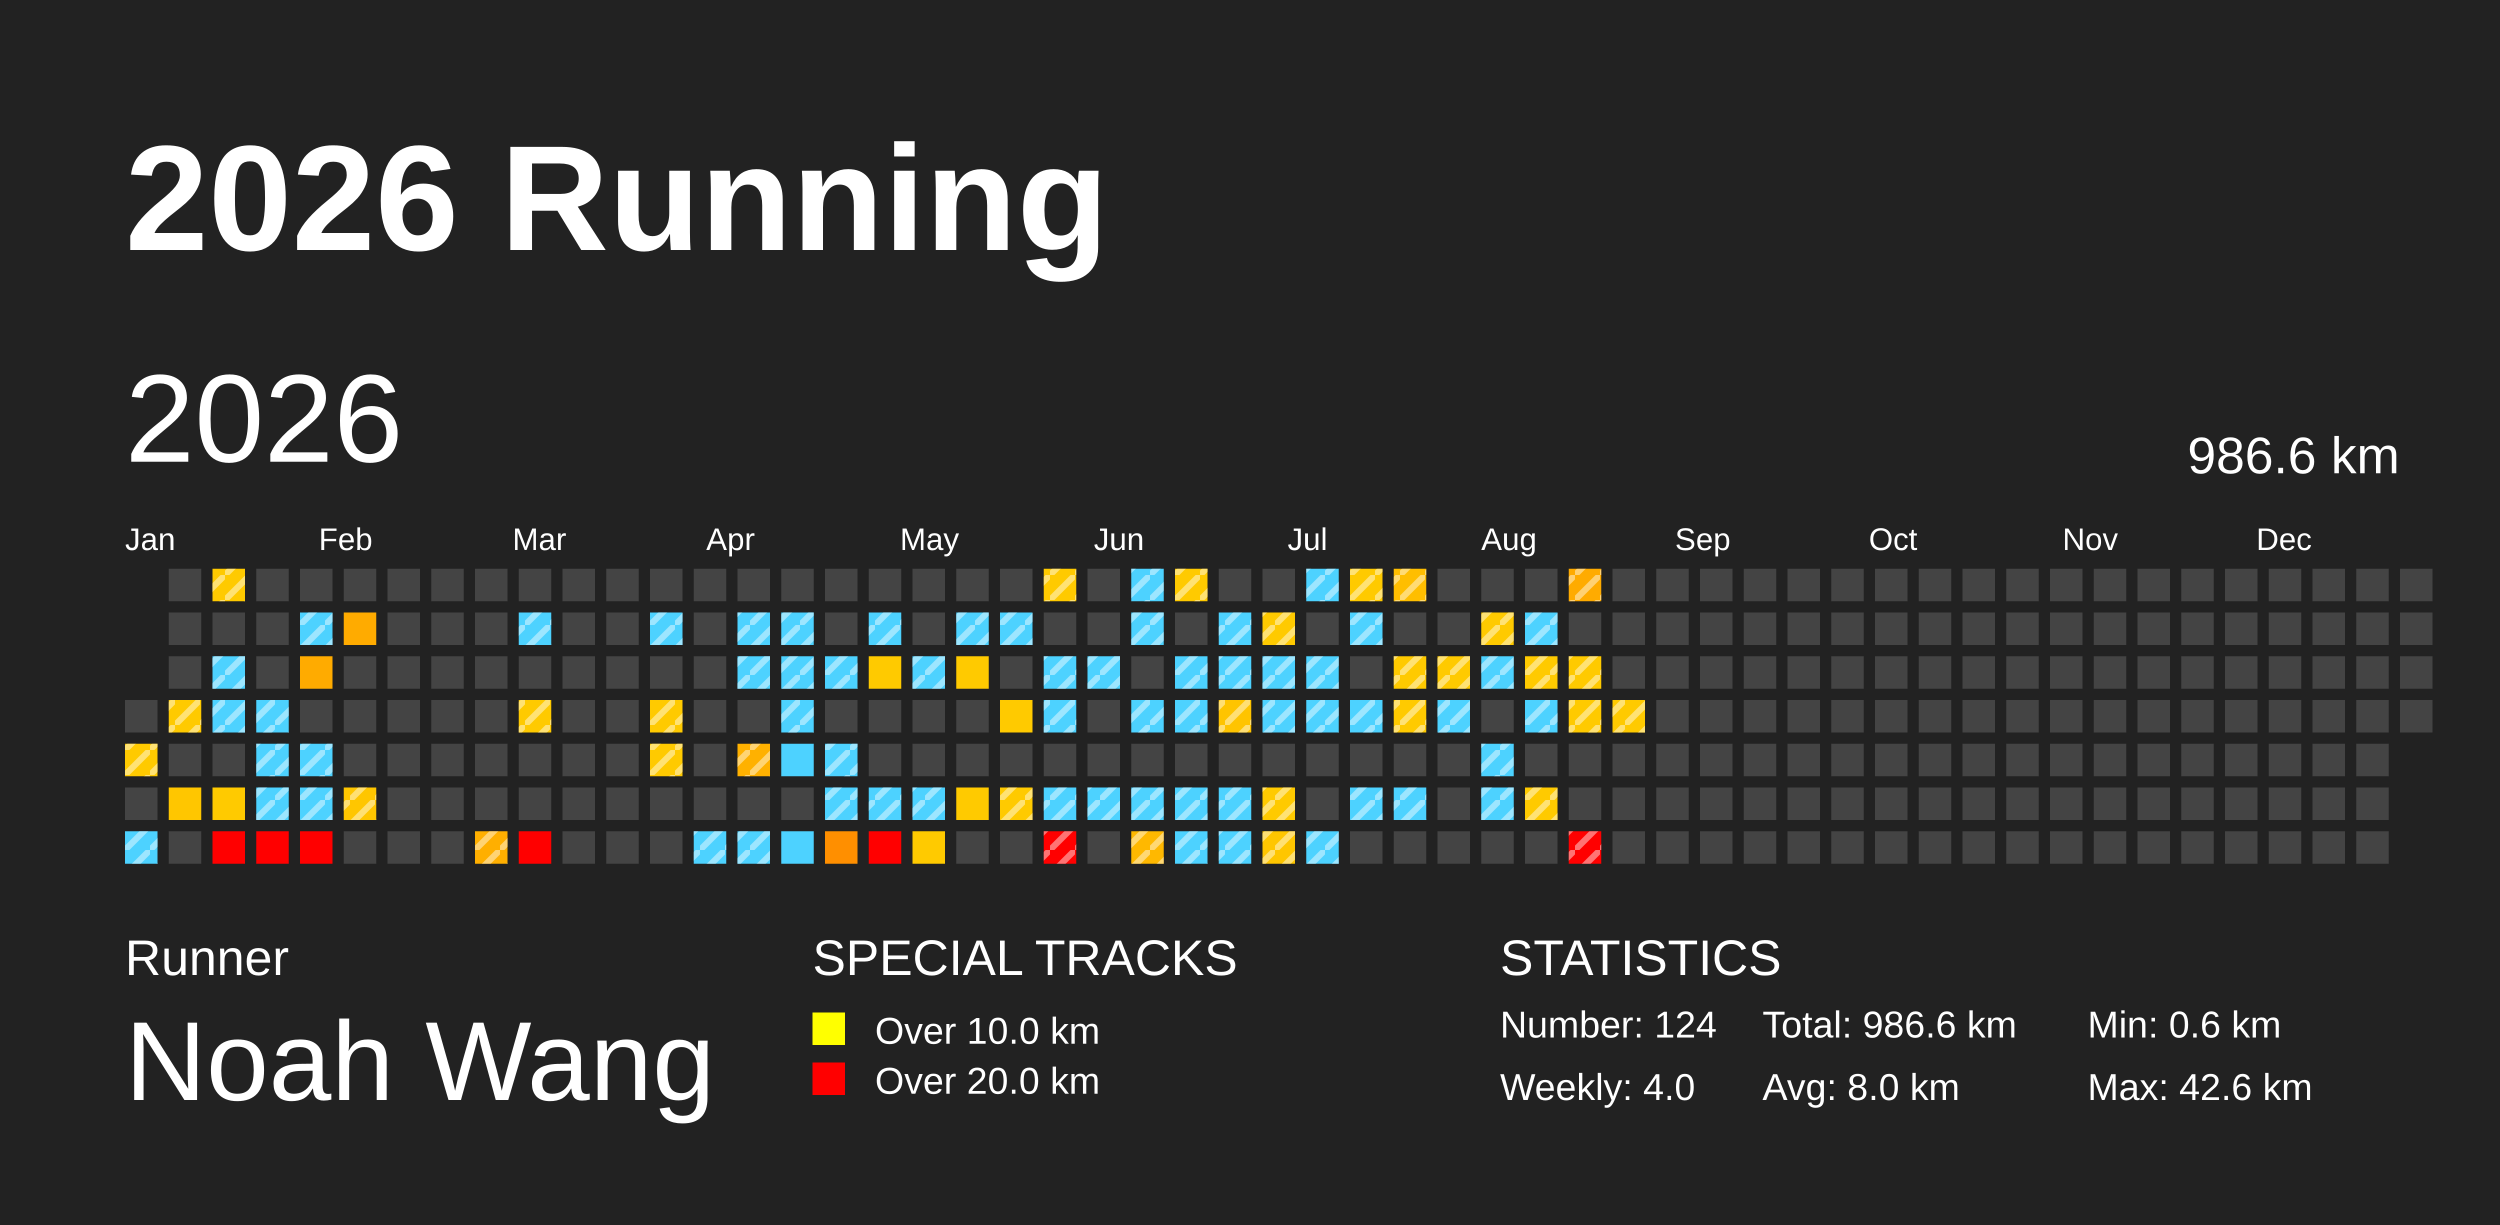
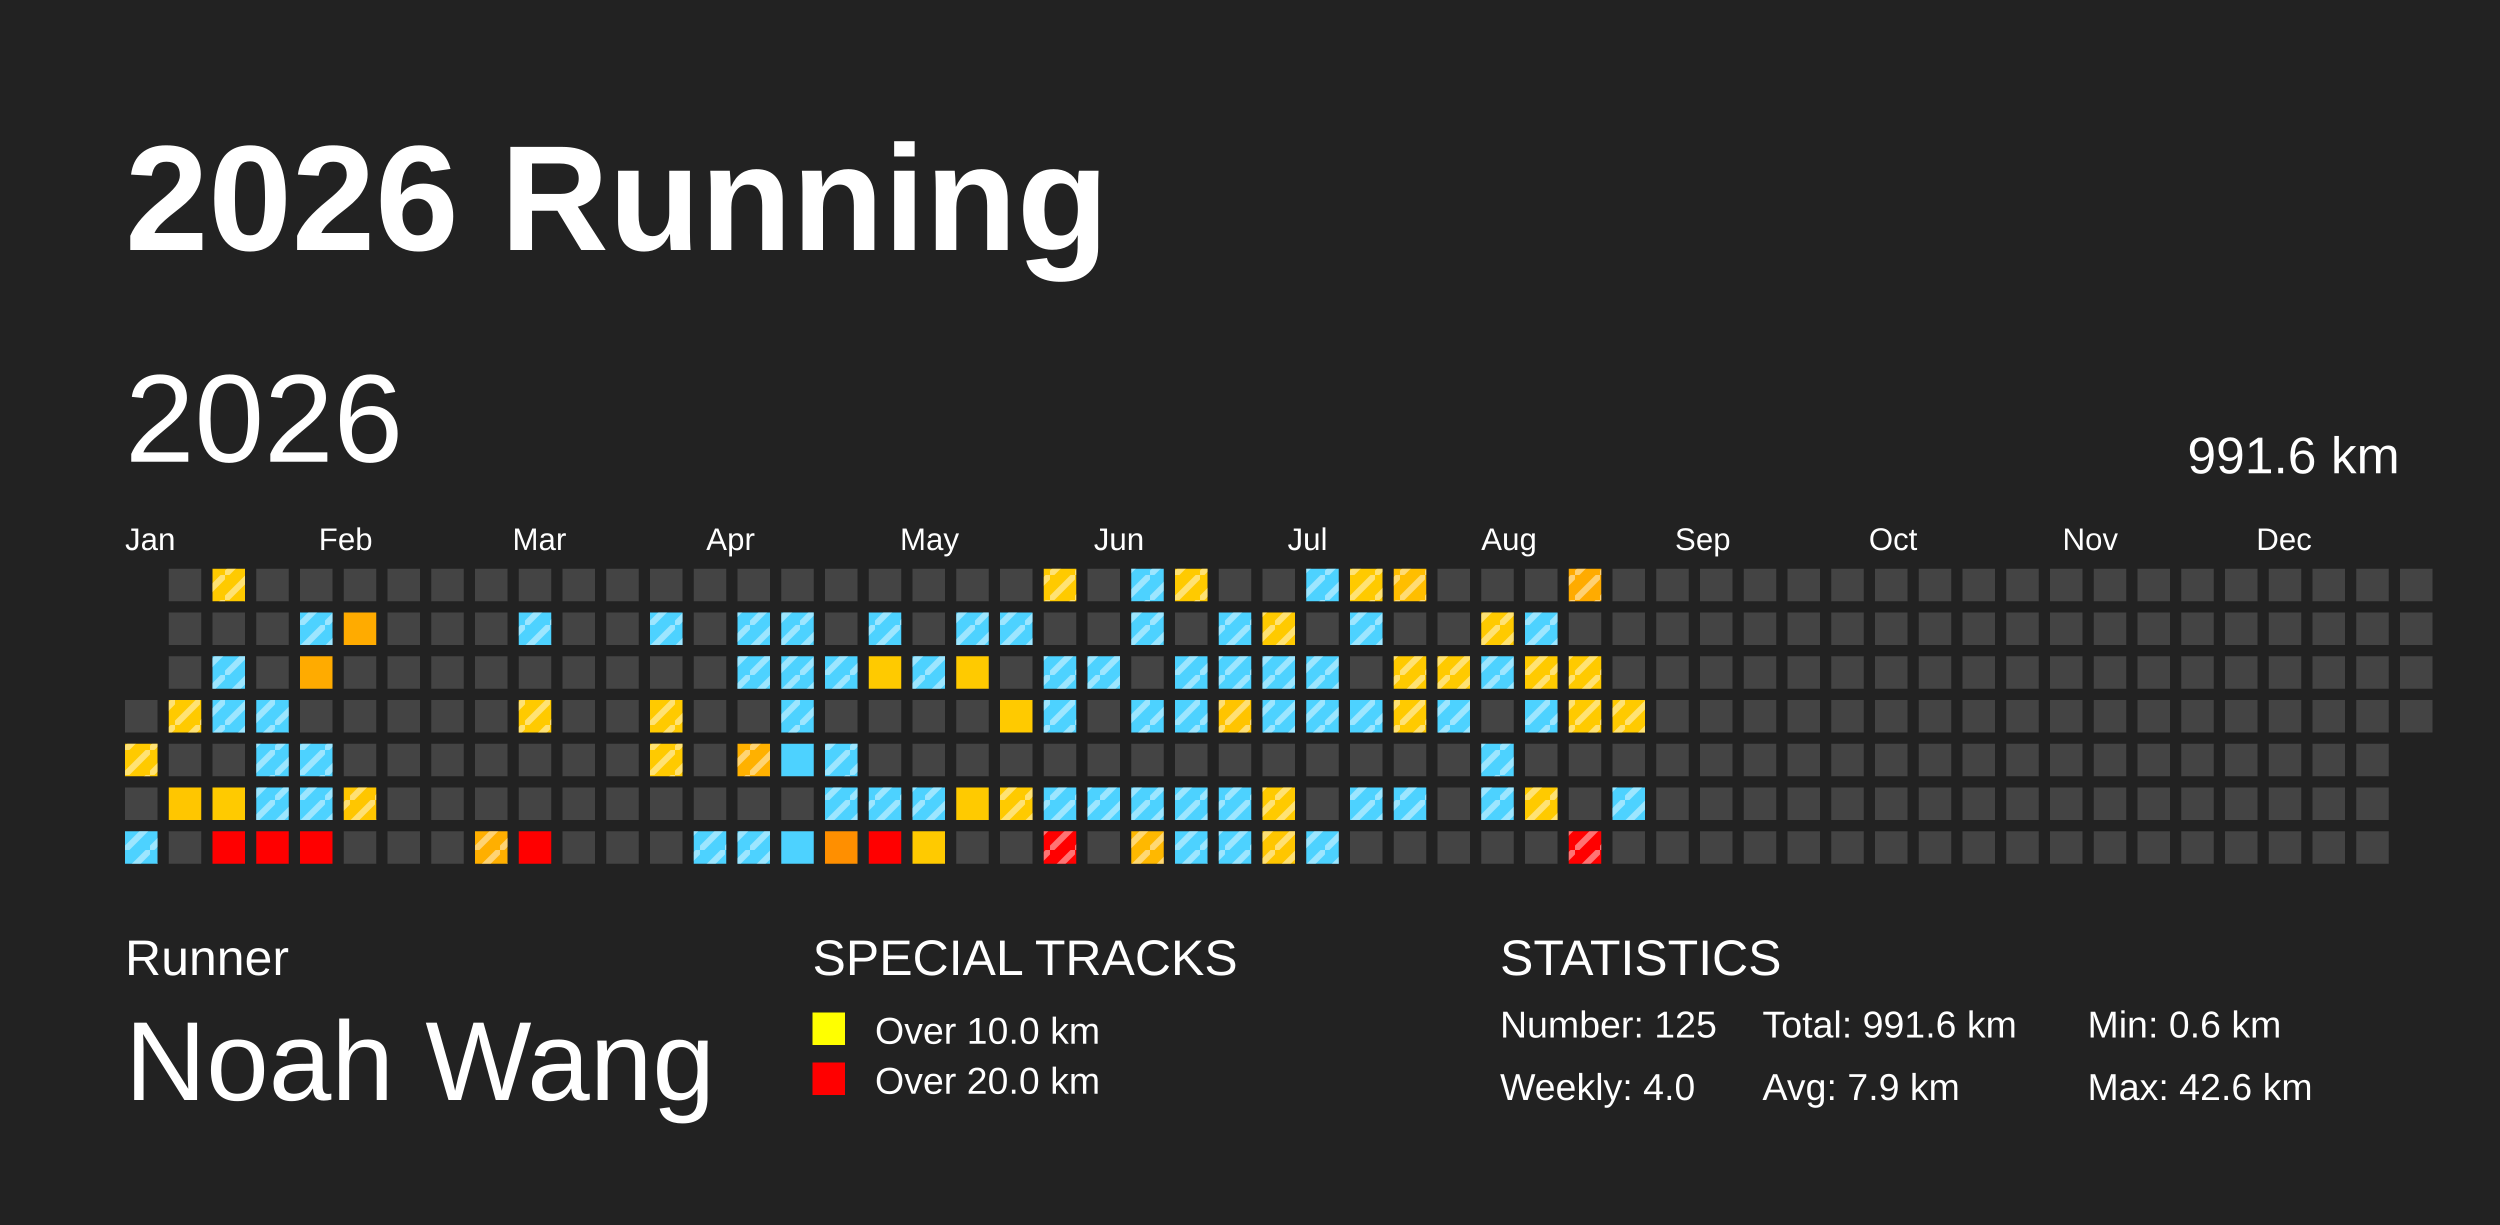
<svg xmlns="http://www.w3.org/2000/svg" baseProfile="full" height="98mm" version="1.1" viewBox="0,0,200,98" width="200mm">
  <defs>
    <pattern height="2" id="indoor-stripe" patternUnits="userSpaceOnUse" width="2">
      <line stroke="white" stroke-opacity="0.45" stroke-width="0.5" x1="0" x2="2" y1="2" y2="0" />
    </pattern>
  </defs>
  <rect fill="#222222" height="98" width="200" x="0" y="0" />
  <text fill="#FFFFFF" style="font-size:12px; font-family:Arial; font-weight:bold;" x="10" y="20">2026 Running</text>
  <text fill="#FFFFFF" style="font-size:4px; font-family:Arial" x="10" y="78">Runner</text>
  <text fill="#FFFFFF" style="font-size:9px; font-family:Arial" x="10" y="88">Noah Wang</text>
  <text fill="#FFFFFF" style="font-size:4px; font-family:Arial" x="65" y="78">SPECIAL TRACKS</text>
  <rect fill="yellow" height="2.6" width="2.6" x="65" y="81" />
  <text fill="#FFFFFF" style="font-size:3px; font-family:Arial" x="70" y="83.5">Over 10.0 km</text>
  <rect fill="red" height="2.6" width="2.6" x="65" y="85" />
  <text fill="#FFFFFF" style="font-size:3px; font-family:Arial" x="70" y="87.5">Over 20.0 km</text>
  <text fill="#FFFFFF" style="font-size:4px; font-family:Arial" x="120" y="78">STATISTICS</text>
-   <text fill="#FFFFFF" style="font-size:3px; font-family:Arial" x="120" y="83">Number: 124</text>
+   <text fill="#FFFFFF" style="font-size:3px; font-family:Arial" x="120" y="83">Number: 125</text>
  <text fill="#FFFFFF" style="font-size:3px; font-family:Arial" x="120" y="88">Weekly: 4.0</text>
-   <text fill="#FFFFFF" style="font-size:3px; font-family:Arial" x="141" y="83">Total: 986.6 km</text>
-   <text fill="#FFFFFF" style="font-size:3px; font-family:Arial" x="141" y="88">Avg: 8.0 km</text>
+   <text fill="#FFFFFF" style="font-size:3px; font-family:Arial" x="141" y="83">Total: 991.6 km</text>
+   <text fill="#FFFFFF" style="font-size:3px; font-family:Arial" x="141" y="88">Avg: 7.9 km</text>
  <text fill="#FFFFFF" style="font-size:3px; font-family:Arial" x="167" y="83">Min: 0.6 km</text>
  <text fill="#FFFFFF" style="font-size:3px; font-family:Arial" x="167" y="88">Max: 42.6 km</text>
  <text dominant-baseline="hanging" fill="#FFFFFF" style="font-size:10.0px; font-family:Arial;" x="10" y="30">2026</text>
-   <text dominant-baseline="hanging" fill="#FFFFFF" style="font-size:4.125px; font-family:Arial;" x="175" y="35">986.6 km</text>
+   <text dominant-baseline="hanging" fill="#FFFFFF" style="font-size:4.125px; font-family:Arial;" x="175" y="35">991.6 km</text>
  <text fill="#FFFFFF" style="font-size:2.5px; font-family:Arial" x="10.0" y="44">Jan</text>
  <text fill="#FFFFFF" style="font-size:2.5px; font-family:Arial" x="25.5" y="44">Feb</text>
  <text fill="#FFFFFF" style="font-size:2.5px; font-family:Arial" x="41.0" y="44">Mar</text>
  <text fill="#FFFFFF" style="font-size:2.5px; font-family:Arial" x="56.5" y="44">Apr</text>
  <text fill="#FFFFFF" style="font-size:2.5px; font-family:Arial" x="72.0" y="44">May</text>
  <text fill="#FFFFFF" style="font-size:2.5px; font-family:Arial" x="87.5" y="44">Jun</text>
  <text fill="#FFFFFF" style="font-size:2.5px; font-family:Arial" x="103.0" y="44">Jul</text>
  <text fill="#FFFFFF" style="font-size:2.5px; font-family:Arial" x="118.5" y="44">Aug</text>
  <text fill="#FFFFFF" style="font-size:2.5px; font-family:Arial" x="134.0" y="44">Sep</text>
  <text fill="#FFFFFF" style="font-size:2.5px; font-family:Arial" x="149.5" y="44">Oct</text>
  <text fill="#FFFFFF" style="font-size:2.5px; font-family:Arial" x="165.0" y="44">Nov</text>
  <text fill="#FFFFFF" style="font-size:2.5px; font-family:Arial" x="180.5" y="44">Dec</text>
  <rect fill="#444444" height="2.6" width="2.6" x="10.0" y="56.0" />
  <rect fill="#ffca00" height="2.6" width="2.6" x="10.0" y="59.5" />
  <rect fill="url(#indoor-stripe)" height="2.6" style="pointer-events: none;" width="2.6" x="10.0" y="59.5" />
  <rect fill="#444444" height="2.6" width="2.6" x="10.0" y="63.0" />
  <rect fill="#4dd2ff" height="2.6" width="2.6" x="10.0" y="66.5" />
  <rect fill="url(#indoor-stripe)" height="2.6" style="pointer-events: none;" width="2.6" x="10.0" y="66.5" />
  <rect fill="#444444" height="2.6" width="2.6" x="13.5" y="45.5" />
  <rect fill="#444444" height="2.6" width="2.6" x="13.5" y="49.0" />
  <rect fill="#444444" height="2.6" width="2.6" x="13.5" y="52.5" />
  <rect fill="#ffca00" height="2.6" width="2.6" x="13.5" y="56.0" />
  <rect fill="url(#indoor-stripe)" height="2.6" style="pointer-events: none;" width="2.6" x="13.5" y="56.0" />
  <rect fill="#444444" height="2.6" width="2.6" x="13.5" y="59.5" />
  <rect fill="#ffc600" height="2.6" width="2.6" x="13.5" y="63.0" />
  <rect fill="#444444" height="2.6" width="2.6" x="13.5" y="66.5" />
  <rect fill="#ffca00" height="2.6" width="2.6" x="17.0" y="45.5" />
  <rect fill="url(#indoor-stripe)" height="2.6" style="pointer-events: none;" width="2.6" x="17.0" y="45.5" />
  <rect fill="#444444" height="2.6" width="2.6" x="17.0" y="49.0" />
  <rect fill="#4dd2ff" height="2.6" width="2.6" x="17.0" y="52.5" />
  <rect fill="url(#indoor-stripe)" height="2.6" style="pointer-events: none;" width="2.6" x="17.0" y="52.5" />
  <rect fill="#4dd2ff" height="2.6" width="2.6" x="17.0" y="56.0" />
  <rect fill="url(#indoor-stripe)" height="2.6" style="pointer-events: none;" width="2.6" x="17.0" y="56.0" />
  <rect fill="#444444" height="2.6" width="2.6" x="17.0" y="59.5" />
  <rect fill="#ffca00" height="2.6" width="2.6" x="17.0" y="63.0" />
  <rect fill="red" height="2.6" width="2.6" x="17.0" y="66.5" />
  <rect fill="#444444" height="2.6" width="2.6" x="20.5" y="45.5" />
  <rect fill="#444444" height="2.6" width="2.6" x="20.5" y="49.0" />
  <rect fill="#444444" height="2.6" width="2.6" x="20.5" y="52.5" />
  <rect fill="#4dd2ff" height="2.6" width="2.6" x="20.5" y="56.0" />
  <rect fill="url(#indoor-stripe)" height="2.6" style="pointer-events: none;" width="2.6" x="20.5" y="56.0" />
  <rect fill="#4dd2ff" height="2.6" width="2.6" x="20.5" y="59.5" />
  <rect fill="url(#indoor-stripe)" height="2.6" style="pointer-events: none;" width="2.6" x="20.5" y="59.5" />
  <rect fill="#4dd2ff" height="2.6" width="2.6" x="20.5" y="63.0" />
  <rect fill="url(#indoor-stripe)" height="2.6" style="pointer-events: none;" width="2.6" x="20.5" y="63.0" />
  <rect fill="red" height="2.6" width="2.6" x="20.5" y="66.5" />
  <rect fill="#444444" height="2.6" width="2.6" x="24.0" y="45.5" />
  <rect fill="#4dd2ff" height="2.6" width="2.6" x="24.0" y="49.0" />
  <rect fill="url(#indoor-stripe)" height="2.6" style="pointer-events: none;" width="2.6" x="24.0" y="49.0" />
  <rect fill="#ffab00" height="2.6" width="2.6" x="24.0" y="52.5" />
  <rect fill="#444444" height="2.6" width="2.6" x="24.0" y="56.0" />
  <rect fill="#4dd2ff" height="2.6" width="2.6" x="24.0" y="59.5" />
  <rect fill="url(#indoor-stripe)" height="2.6" style="pointer-events: none;" width="2.6" x="24.0" y="59.5" />
  <rect fill="#4dd2ff" height="2.6" width="2.6" x="24.0" y="63.0" />
  <rect fill="url(#indoor-stripe)" height="2.6" style="pointer-events: none;" width="2.6" x="24.0" y="63.0" />
  <rect fill="red" height="2.6" width="2.6" x="24.0" y="66.5" />
  <rect fill="#444444" height="2.6" width="2.6" x="27.5" y="45.5" />
  <rect fill="#ffab00" height="2.6" width="2.6" x="27.5" y="49.0" />
  <rect fill="#444444" height="2.6" width="2.6" x="27.5" y="52.5" />
  <rect fill="#444444" height="2.6" width="2.6" x="27.5" y="56.0" />
  <rect fill="#444444" height="2.6" width="2.6" x="27.5" y="59.5" />
  <rect fill="#ffc600" height="2.6" width="2.6" x="27.5" y="63.0" />
  <rect fill="url(#indoor-stripe)" height="2.6" style="pointer-events: none;" width="2.6" x="27.5" y="63.0" />
  <rect fill="#444444" height="2.6" width="2.6" x="27.5" y="66.5" />
  <rect fill="#444444" height="2.6" width="2.6" x="31.0" y="45.5" />
  <rect fill="#444444" height="2.6" width="2.6" x="31.0" y="49.0" />
  <rect fill="#444444" height="2.6" width="2.6" x="31.0" y="52.5" />
  <rect fill="#444444" height="2.6" width="2.6" x="31.0" y="56.0" />
  <rect fill="#444444" height="2.6" width="2.6" x="31.0" y="59.5" />
  <rect fill="#444444" height="2.6" width="2.6" x="31.0" y="63.0" />
  <rect fill="#444444" height="2.6" width="2.6" x="31.0" y="66.5" />
  <rect fill="#444444" height="2.6" width="2.6" x="34.5" y="45.5" />
  <rect fill="#444444" height="2.6" width="2.6" x="34.5" y="49.0" />
  <rect fill="#444444" height="2.6" width="2.6" x="34.5" y="52.5" />
  <rect fill="#444444" height="2.6" width="2.6" x="34.5" y="56.0" />
  <rect fill="#444444" height="2.6" width="2.6" x="34.5" y="59.5" />
  <rect fill="#444444" height="2.6" width="2.6" x="34.5" y="63.0" />
  <rect fill="#444444" height="2.6" width="2.6" x="34.5" y="66.5" />
  <rect fill="#444444" height="2.6" width="2.6" x="38.0" y="45.5" />
  <rect fill="#444444" height="2.6" width="2.6" x="38.0" y="49.0" />
  <rect fill="#444444" height="2.6" width="2.6" x="38.0" y="52.5" />
  <rect fill="#444444" height="2.6" width="2.6" x="38.0" y="56.0" />
  <rect fill="#444444" height="2.6" width="2.6" x="38.0" y="59.5" />
  <rect fill="#444444" height="2.6" width="2.6" x="38.0" y="63.0" />
  <rect fill="#ffaf00" height="2.6" width="2.6" x="38.0" y="66.5" />
  <rect fill="url(#indoor-stripe)" height="2.6" style="pointer-events: none;" width="2.6" x="38.0" y="66.5" />
  <rect fill="#444444" height="2.6" width="2.6" x="41.5" y="45.5" />
  <rect fill="#4dd2ff" height="2.6" width="2.6" x="41.5" y="49.0" />
  <rect fill="url(#indoor-stripe)" height="2.6" style="pointer-events: none;" width="2.6" x="41.5" y="49.0" />
  <rect fill="#444444" height="2.6" width="2.6" x="41.5" y="52.5" />
  <rect fill="#ffca00" height="2.6" width="2.6" x="41.5" y="56.0" />
  <rect fill="url(#indoor-stripe)" height="2.6" style="pointer-events: none;" width="2.6" x="41.5" y="56.0" />
  <rect fill="#444444" height="2.6" width="2.6" x="41.5" y="59.5" />
  <rect fill="#444444" height="2.6" width="2.6" x="41.5" y="63.0" />
  <rect fill="red" height="2.6" width="2.6" x="41.5" y="66.5" />
  <rect fill="#444444" height="2.6" width="2.6" x="45.0" y="45.5" />
  <rect fill="#444444" height="2.6" width="2.6" x="45.0" y="49.0" />
  <rect fill="#444444" height="2.6" width="2.6" x="45.0" y="52.5" />
  <rect fill="#444444" height="2.6" width="2.6" x="45.0" y="56.0" />
  <rect fill="#444444" height="2.6" width="2.6" x="45.0" y="59.5" />
  <rect fill="#444444" height="2.6" width="2.6" x="45.0" y="63.0" />
  <rect fill="#444444" height="2.6" width="2.6" x="45.0" y="66.5" />
  <rect fill="#444444" height="2.6" width="2.6" x="48.5" y="45.5" />
  <rect fill="#444444" height="2.6" width="2.6" x="48.5" y="49.0" />
  <rect fill="#444444" height="2.6" width="2.6" x="48.5" y="52.5" />
  <rect fill="#444444" height="2.6" width="2.6" x="48.5" y="56.0" />
  <rect fill="#444444" height="2.6" width="2.6" x="48.5" y="59.5" />
  <rect fill="#444444" height="2.6" width="2.6" x="48.5" y="63.0" />
  <rect fill="#444444" height="2.6" width="2.6" x="48.5" y="66.5" />
  <rect fill="#444444" height="2.6" width="2.6" x="52.0" y="45.5" />
  <rect fill="#4dd2ff" height="2.6" width="2.6" x="52.0" y="49.0" />
  <rect fill="url(#indoor-stripe)" height="2.6" style="pointer-events: none;" width="2.6" x="52.0" y="49.0" />
  <rect fill="#444444" height="2.6" width="2.6" x="52.0" y="52.5" />
  <rect fill="#ffca00" height="2.6" width="2.6" x="52.0" y="56.0" />
  <rect fill="url(#indoor-stripe)" height="2.6" style="pointer-events: none;" width="2.6" x="52.0" y="56.0" />
  <rect fill="#ffca00" height="2.6" width="2.6" x="52.0" y="59.5" />
  <rect fill="url(#indoor-stripe)" height="2.6" style="pointer-events: none;" width="2.6" x="52.0" y="59.5" />
  <rect fill="#444444" height="2.6" width="2.6" x="52.0" y="63.0" />
  <rect fill="#444444" height="2.6" width="2.6" x="52.0" y="66.5" />
  <rect fill="#444444" height="2.6" width="2.6" x="55.5" y="45.5" />
  <rect fill="#444444" height="2.6" width="2.6" x="55.5" y="49.0" />
  <rect fill="#444444" height="2.6" width="2.6" x="55.5" y="52.5" />
  <rect fill="#444444" height="2.6" width="2.6" x="55.5" y="56.0" />
  <rect fill="#444444" height="2.6" width="2.6" x="55.5" y="59.5" />
  <rect fill="#444444" height="2.6" width="2.6" x="55.5" y="63.0" />
  <rect fill="#4dd2ff" height="2.6" width="2.6" x="55.5" y="66.5" />
  <rect fill="url(#indoor-stripe)" height="2.6" style="pointer-events: none;" width="2.6" x="55.5" y="66.5" />
  <rect fill="#444444" height="2.6" width="2.6" x="59.0" y="45.5" />
  <rect fill="#4dd2ff" height="2.6" width="2.6" x="59.0" y="49.0" />
  <rect fill="url(#indoor-stripe)" height="2.6" style="pointer-events: none;" width="2.6" x="59.0" y="49.0" />
  <rect fill="#4dd2ff" height="2.6" width="2.6" x="59.0" y="52.5" />
  <rect fill="url(#indoor-stripe)" height="2.6" style="pointer-events: none;" width="2.6" x="59.0" y="52.5" />
  <rect fill="#444444" height="2.6" width="2.6" x="59.0" y="56.0" />
  <rect fill="#ffb100" height="2.6" width="2.6" x="59.0" y="59.5" />
  <rect fill="url(#indoor-stripe)" height="2.6" style="pointer-events: none;" width="2.6" x="59.0" y="59.5" />
  <rect fill="#444444" height="2.6" width="2.6" x="59.0" y="63.0" />
  <rect fill="#4dd2ff" height="2.6" width="2.6" x="59.0" y="66.5" />
  <rect fill="url(#indoor-stripe)" height="2.6" style="pointer-events: none;" width="2.6" x="59.0" y="66.5" />
  <rect fill="#444444" height="2.6" width="2.6" x="62.5" y="45.5" />
  <rect fill="#4dd2ff" height="2.6" width="2.6" x="62.5" y="49.0" />
  <rect fill="url(#indoor-stripe)" height="2.6" style="pointer-events: none;" width="2.6" x="62.5" y="49.0" />
  <rect fill="#4dd2ff" height="2.6" width="2.6" x="62.5" y="52.5" />
  <rect fill="url(#indoor-stripe)" height="2.6" style="pointer-events: none;" width="2.6" x="62.5" y="52.5" />
  <rect fill="#4dd2ff" height="2.6" width="2.6" x="62.5" y="56.0" />
  <rect fill="url(#indoor-stripe)" height="2.6" style="pointer-events: none;" width="2.6" x="62.5" y="56.0" />
  <rect fill="#4dd2ff" height="2.6" width="2.6" x="62.5" y="59.5" />
  <rect fill="#444444" height="2.6" width="2.6" x="62.5" y="63.0" />
  <rect fill="#4dd2ff" height="2.6" width="2.6" x="62.5" y="66.5" />
  <rect fill="#444444" height="2.6" width="2.6" x="66.0" y="45.5" />
  <rect fill="#444444" height="2.6" width="2.6" x="66.0" y="49.0" />
  <rect fill="#4dd2ff" height="2.6" width="2.6" x="66.0" y="52.5" />
  <rect fill="url(#indoor-stripe)" height="2.6" style="pointer-events: none;" width="2.6" x="66.0" y="52.5" />
  <rect fill="#444444" height="2.6" width="2.6" x="66.0" y="56.0" />
  <rect fill="#4dd2ff" height="2.6" width="2.6" x="66.0" y="59.5" />
  <rect fill="url(#indoor-stripe)" height="2.6" style="pointer-events: none;" width="2.6" x="66.0" y="59.5" />
  <rect fill="#4dd2ff" height="2.6" width="2.6" x="66.0" y="63.0" />
  <rect fill="url(#indoor-stripe)" height="2.6" style="pointer-events: none;" width="2.6" x="66.0" y="63.0" />
  <rect fill="#ff8f00" height="2.6" width="2.6" x="66.0" y="66.5" />
  <rect fill="#444444" height="2.6" width="2.6" x="69.5" y="45.5" />
  <rect fill="#4dd2ff" height="2.6" width="2.6" x="69.5" y="49.0" />
  <rect fill="url(#indoor-stripe)" height="2.6" style="pointer-events: none;" width="2.6" x="69.5" y="49.0" />
  <rect fill="#ffca00" height="2.6" width="2.6" x="69.5" y="52.5" />
  <rect fill="#444444" height="2.6" width="2.6" x="69.5" y="56.0" />
  <rect fill="#444444" height="2.6" width="2.6" x="69.5" y="59.5" />
  <rect fill="#4dd2ff" height="2.6" width="2.6" x="69.5" y="63.0" />
  <rect fill="url(#indoor-stripe)" height="2.6" style="pointer-events: none;" width="2.6" x="69.5" y="63.0" />
  <rect fill="red" height="2.6" width="2.6" x="69.5" y="66.5" />
  <rect fill="#444444" height="2.6" width="2.6" x="73.0" y="45.5" />
  <rect fill="#444444" height="2.6" width="2.6" x="73.0" y="49.0" />
  <rect fill="#4dd2ff" height="2.6" width="2.6" x="73.0" y="52.5" />
  <rect fill="url(#indoor-stripe)" height="2.6" style="pointer-events: none;" width="2.6" x="73.0" y="52.5" />
  <rect fill="#444444" height="2.6" width="2.6" x="73.0" y="56.0" />
  <rect fill="#444444" height="2.6" width="2.6" x="73.0" y="59.5" />
  <rect fill="#4dd2ff" height="2.6" width="2.6" x="73.0" y="63.0" />
  <rect fill="url(#indoor-stripe)" height="2.6" style="pointer-events: none;" width="2.6" x="73.0" y="63.0" />
  <rect fill="#ffca00" height="2.6" width="2.6" x="73.0" y="66.5" />
  <rect fill="#444444" height="2.6" width="2.6" x="76.5" y="45.5" />
  <rect fill="#4dd2ff" height="2.6" width="2.6" x="76.5" y="49.0" />
  <rect fill="url(#indoor-stripe)" height="2.6" style="pointer-events: none;" width="2.6" x="76.5" y="49.0" />
  <rect fill="#ffca00" height="2.6" width="2.6" x="76.5" y="52.5" />
  <rect fill="#444444" height="2.6" width="2.6" x="76.5" y="56.0" />
  <rect fill="#444444" height="2.6" width="2.6" x="76.5" y="59.5" />
  <rect fill="#ffca00" height="2.6" width="2.6" x="76.5" y="63.0" />
  <rect fill="#444444" height="2.6" width="2.6" x="76.5" y="66.5" />
  <rect fill="#444444" height="2.6" width="2.6" x="80.0" y="45.5" />
  <rect fill="#4dd2ff" height="2.6" width="2.6" x="80.0" y="49.0" />
  <rect fill="url(#indoor-stripe)" height="2.6" style="pointer-events: none;" width="2.6" x="80.0" y="49.0" />
  <rect fill="#444444" height="2.6" width="2.6" x="80.0" y="52.5" />
  <rect fill="#ffca00" height="2.6" width="2.6" x="80.0" y="56.0" />
  <rect fill="#444444" height="2.6" width="2.6" x="80.0" y="59.5" />
  <rect fill="#ffca00" height="2.6" width="2.6" x="80.0" y="63.0" />
  <rect fill="url(#indoor-stripe)" height="2.6" style="pointer-events: none;" width="2.6" x="80.0" y="63.0" />
  <rect fill="#444444" height="2.6" width="2.6" x="80.0" y="66.5" />
  <rect fill="#ffca00" height="2.6" width="2.6" x="83.5" y="45.5" />
  <rect fill="url(#indoor-stripe)" height="2.6" style="pointer-events: none;" width="2.6" x="83.5" y="45.5" />
  <rect fill="#444444" height="2.6" width="2.6" x="83.5" y="49.0" />
  <rect fill="#4dd2ff" height="2.6" width="2.6" x="83.5" y="52.5" />
  <rect fill="url(#indoor-stripe)" height="2.6" style="pointer-events: none;" width="2.6" x="83.5" y="52.5" />
  <rect fill="#4dd2ff" height="2.6" width="2.6" x="83.5" y="56.0" />
  <rect fill="url(#indoor-stripe)" height="2.6" style="pointer-events: none;" width="2.6" x="83.5" y="56.0" />
  <rect fill="#444444" height="2.6" width="2.6" x="83.5" y="59.5" />
  <rect fill="#4dd2ff" height="2.6" width="2.6" x="83.5" y="63.0" />
  <rect fill="url(#indoor-stripe)" height="2.6" style="pointer-events: none;" width="2.6" x="83.5" y="63.0" />
  <rect fill="red" height="2.6" width="2.6" x="83.5" y="66.5" />
  <rect fill="url(#indoor-stripe)" height="2.6" style="pointer-events: none;" width="2.6" x="83.5" y="66.5" />
  <rect fill="#444444" height="2.6" width="2.6" x="87.0" y="45.5" />
  <rect fill="#444444" height="2.6" width="2.6" x="87.0" y="49.0" />
  <rect fill="#4dd2ff" height="2.6" width="2.6" x="87.0" y="52.5" />
  <rect fill="url(#indoor-stripe)" height="2.6" style="pointer-events: none;" width="2.6" x="87.0" y="52.5" />
  <rect fill="#444444" height="2.6" width="2.6" x="87.0" y="56.0" />
  <rect fill="#444444" height="2.6" width="2.6" x="87.0" y="59.5" />
  <rect fill="#4dd2ff" height="2.6" width="2.6" x="87.0" y="63.0" />
  <rect fill="url(#indoor-stripe)" height="2.6" style="pointer-events: none;" width="2.6" x="87.0" y="63.0" />
  <rect fill="#444444" height="2.6" width="2.6" x="87.0" y="66.5" />
  <rect fill="#4dd2ff" height="2.6" width="2.6" x="90.5" y="45.5" />
  <rect fill="url(#indoor-stripe)" height="2.6" style="pointer-events: none;" width="2.6" x="90.5" y="45.5" />
  <rect fill="#4dd2ff" height="2.6" width="2.6" x="90.5" y="49.0" />
  <rect fill="url(#indoor-stripe)" height="2.6" style="pointer-events: none;" width="2.6" x="90.5" y="49.0" />
  <rect fill="#444444" height="2.6" width="2.6" x="90.5" y="52.5" />
  <rect fill="#4dd2ff" height="2.6" width="2.6" x="90.5" y="56.0" />
  <rect fill="url(#indoor-stripe)" height="2.6" style="pointer-events: none;" width="2.6" x="90.5" y="56.0" />
  <rect fill="#444444" height="2.6" width="2.6" x="90.5" y="59.5" />
  <rect fill="#4dd2ff" height="2.6" width="2.6" x="90.5" y="63.0" />
  <rect fill="url(#indoor-stripe)" height="2.6" style="pointer-events: none;" width="2.6" x="90.5" y="63.0" />
  <rect fill="#ffb800" height="2.6" width="2.6" x="90.5" y="66.5" />
  <rect fill="url(#indoor-stripe)" height="2.6" style="pointer-events: none;" width="2.6" x="90.5" y="66.5" />
  <rect fill="#ffca00" height="2.6" width="2.6" x="94.0" y="45.5" />
  <rect fill="url(#indoor-stripe)" height="2.6" style="pointer-events: none;" width="2.6" x="94.0" y="45.5" />
  <rect fill="#444444" height="2.6" width="2.6" x="94.0" y="49.0" />
  <rect fill="#4dd2ff" height="2.6" width="2.6" x="94.0" y="52.5" />
  <rect fill="url(#indoor-stripe)" height="2.6" style="pointer-events: none;" width="2.6" x="94.0" y="52.5" />
  <rect fill="#4dd2ff" height="2.6" width="2.6" x="94.0" y="56.0" />
  <rect fill="url(#indoor-stripe)" height="2.6" style="pointer-events: none;" width="2.6" x="94.0" y="56.0" />
  <rect fill="#444444" height="2.6" width="2.6" x="94.0" y="59.5" />
  <rect fill="#4dd2ff" height="2.6" width="2.6" x="94.0" y="63.0" />
  <rect fill="url(#indoor-stripe)" height="2.6" style="pointer-events: none;" width="2.6" x="94.0" y="63.0" />
  <rect fill="#4dd2ff" height="2.6" width="2.6" x="94.0" y="66.5" />
  <rect fill="url(#indoor-stripe)" height="2.6" style="pointer-events: none;" width="2.6" x="94.0" y="66.5" />
  <rect fill="#444444" height="2.6" width="2.6" x="97.5" y="45.5" />
  <rect fill="#4dd2ff" height="2.6" width="2.6" x="97.5" y="49.0" />
  <rect fill="url(#indoor-stripe)" height="2.6" style="pointer-events: none;" width="2.6" x="97.5" y="49.0" />
  <rect fill="#4dd2ff" height="2.6" width="2.6" x="97.5" y="52.5" />
  <rect fill="url(#indoor-stripe)" height="2.6" style="pointer-events: none;" width="2.6" x="97.5" y="52.5" />
  <rect fill="#ffc400" height="2.6" width="2.6" x="97.5" y="56.0" />
  <rect fill="url(#indoor-stripe)" height="2.6" style="pointer-events: none;" width="2.6" x="97.5" y="56.0" />
  <rect fill="#444444" height="2.6" width="2.6" x="97.5" y="59.5" />
  <rect fill="#4dd2ff" height="2.6" width="2.6" x="97.5" y="63.0" />
  <rect fill="url(#indoor-stripe)" height="2.6" style="pointer-events: none;" width="2.6" x="97.5" y="63.0" />
  <rect fill="#4dd2ff" height="2.6" width="2.6" x="97.5" y="66.5" />
  <rect fill="url(#indoor-stripe)" height="2.6" style="pointer-events: none;" width="2.6" x="97.5" y="66.5" />
  <rect fill="#444444" height="2.6" width="2.6" x="101.0" y="45.5" />
  <rect fill="#ffca00" height="2.6" width="2.6" x="101.0" y="49.0" />
  <rect fill="url(#indoor-stripe)" height="2.6" style="pointer-events: none;" width="2.6" x="101.0" y="49.0" />
  <rect fill="#4dd2ff" height="2.6" width="2.6" x="101.0" y="52.5" />
  <rect fill="url(#indoor-stripe)" height="2.6" style="pointer-events: none;" width="2.6" x="101.0" y="52.5" />
  <rect fill="#4dd2ff" height="2.6" width="2.6" x="101.0" y="56.0" />
  <rect fill="url(#indoor-stripe)" height="2.6" style="pointer-events: none;" width="2.6" x="101.0" y="56.0" />
  <rect fill="#444444" height="2.6" width="2.6" x="101.0" y="59.5" />
  <rect fill="#ffca00" height="2.6" width="2.6" x="101.0" y="63.0" />
  <rect fill="url(#indoor-stripe)" height="2.6" style="pointer-events: none;" width="2.6" x="101.0" y="63.0" />
  <rect fill="#ffc600" height="2.6" width="2.6" x="101.0" y="66.5" />
  <rect fill="url(#indoor-stripe)" height="2.6" style="pointer-events: none;" width="2.6" x="101.0" y="66.5" />
  <rect fill="#4dd2ff" height="2.6" width="2.6" x="104.5" y="45.5" />
  <rect fill="url(#indoor-stripe)" height="2.6" style="pointer-events: none;" width="2.6" x="104.5" y="45.5" />
  <rect fill="#444444" height="2.6" width="2.6" x="104.5" y="49.0" />
  <rect fill="#4dd2ff" height="2.6" width="2.6" x="104.5" y="52.5" />
  <rect fill="url(#indoor-stripe)" height="2.6" style="pointer-events: none;" width="2.6" x="104.5" y="52.5" />
  <rect fill="#4dd2ff" height="2.6" width="2.6" x="104.5" y="56.0" />
  <rect fill="url(#indoor-stripe)" height="2.6" style="pointer-events: none;" width="2.6" x="104.5" y="56.0" />
  <rect fill="#444444" height="2.6" width="2.6" x="104.5" y="59.5" />
  <rect fill="#444444" height="2.6" width="2.6" x="104.5" y="63.0" />
  <rect fill="#4dd2ff" height="2.6" width="2.6" x="104.5" y="66.5" />
  <rect fill="url(#indoor-stripe)" height="2.6" style="pointer-events: none;" width="2.6" x="104.5" y="66.5" />
  <rect fill="#ffca00" height="2.6" width="2.6" x="108.0" y="45.5" />
  <rect fill="url(#indoor-stripe)" height="2.6" style="pointer-events: none;" width="2.6" x="108.0" y="45.5" />
  <rect fill="#4dd2ff" height="2.6" width="2.6" x="108.0" y="49.0" />
  <rect fill="url(#indoor-stripe)" height="2.6" style="pointer-events: none;" width="2.6" x="108.0" y="49.0" />
  <rect fill="#444444" height="2.6" width="2.6" x="108.0" y="52.5" />
  <rect fill="#4dd2ff" height="2.6" width="2.6" x="108.0" y="56.0" />
  <rect fill="url(#indoor-stripe)" height="2.6" style="pointer-events: none;" width="2.6" x="108.0" y="56.0" />
  <rect fill="#444444" height="2.6" width="2.6" x="108.0" y="59.5" />
  <rect fill="#4dd2ff" height="2.6" width="2.6" x="108.0" y="63.0" />
  <rect fill="url(#indoor-stripe)" height="2.6" style="pointer-events: none;" width="2.6" x="108.0" y="63.0" />
  <rect fill="#444444" height="2.6" width="2.6" x="108.0" y="66.5" />
  <rect fill="#ffbe00" height="2.6" width="2.6" x="111.5" y="45.5" />
  <rect fill="url(#indoor-stripe)" height="2.6" style="pointer-events: none;" width="2.6" x="111.5" y="45.5" />
  <rect fill="#444444" height="2.6" width="2.6" x="111.5" y="49.0" />
  <rect fill="#ffca00" height="2.6" width="2.6" x="111.5" y="52.5" />
  <rect fill="url(#indoor-stripe)" height="2.6" style="pointer-events: none;" width="2.6" x="111.5" y="52.5" />
  <rect fill="#ffca00" height="2.6" width="2.6" x="111.5" y="56.0" />
  <rect fill="url(#indoor-stripe)" height="2.6" style="pointer-events: none;" width="2.6" x="111.5" y="56.0" />
  <rect fill="#444444" height="2.6" width="2.6" x="111.5" y="59.5" />
  <rect fill="#4dd2ff" height="2.6" width="2.6" x="111.5" y="63.0" />
  <rect fill="url(#indoor-stripe)" height="2.6" style="pointer-events: none;" width="2.6" x="111.5" y="63.0" />
  <rect fill="#444444" height="2.6" width="2.6" x="111.5" y="66.5" />
  <rect fill="#444444" height="2.6" width="2.6" x="115.0" y="45.5" />
  <rect fill="#444444" height="2.6" width="2.6" x="115.0" y="49.0" />
  <rect fill="#ffca00" height="2.6" width="2.6" x="115.0" y="52.5" />
  <rect fill="url(#indoor-stripe)" height="2.6" style="pointer-events: none;" width="2.6" x="115.0" y="52.5" />
  <rect fill="#4dd2ff" height="2.6" width="2.6" x="115.0" y="56.0" />
  <rect fill="url(#indoor-stripe)" height="2.6" style="pointer-events: none;" width="2.6" x="115.0" y="56.0" />
  <rect fill="#444444" height="2.6" width="2.6" x="115.0" y="59.5" />
  <rect fill="#444444" height="2.6" width="2.6" x="115.0" y="63.0" />
  <rect fill="#444444" height="2.6" width="2.6" x="115.0" y="66.5" />
  <rect fill="#444444" height="2.6" width="2.6" x="118.5" y="45.5" />
  <rect fill="#ffca00" height="2.6" width="2.6" x="118.5" y="49.0" />
  <rect fill="url(#indoor-stripe)" height="2.6" style="pointer-events: none;" width="2.6" x="118.5" y="49.0" />
  <rect fill="#4dd2ff" height="2.6" width="2.6" x="118.5" y="52.5" />
  <rect fill="url(#indoor-stripe)" height="2.6" style="pointer-events: none;" width="2.6" x="118.5" y="52.5" />
  <rect fill="#444444" height="2.6" width="2.6" x="118.5" y="56.0" />
  <rect fill="#4dd2ff" height="2.6" width="2.6" x="118.5" y="59.5" />
  <rect fill="url(#indoor-stripe)" height="2.6" style="pointer-events: none;" width="2.6" x="118.5" y="59.5" />
  <rect fill="#4dd2ff" height="2.6" width="2.6" x="118.5" y="63.0" />
  <rect fill="url(#indoor-stripe)" height="2.6" style="pointer-events: none;" width="2.6" x="118.5" y="63.0" />
  <rect fill="#444444" height="2.6" width="2.6" x="118.5" y="66.5" />
  <rect fill="#444444" height="2.6" width="2.6" x="122.0" y="45.5" />
  <rect fill="#4dd2ff" height="2.6" width="2.6" x="122.0" y="49.0" />
  <rect fill="url(#indoor-stripe)" height="2.6" style="pointer-events: none;" width="2.6" x="122.0" y="49.0" />
  <rect fill="#ffca00" height="2.6" width="2.6" x="122.0" y="52.5" />
  <rect fill="url(#indoor-stripe)" height="2.6" style="pointer-events: none;" width="2.6" x="122.0" y="52.5" />
  <rect fill="#4dd2ff" height="2.6" width="2.6" x="122.0" y="56.0" />
  <rect fill="url(#indoor-stripe)" height="2.6" style="pointer-events: none;" width="2.6" x="122.0" y="56.0" />
  <rect fill="#444444" height="2.6" width="2.6" x="122.0" y="59.5" />
  <rect fill="#ffca00" height="2.6" width="2.6" x="122.0" y="63.0" />
  <rect fill="url(#indoor-stripe)" height="2.6" style="pointer-events: none;" width="2.6" x="122.0" y="63.0" />
  <rect fill="#444444" height="2.6" width="2.6" x="122.0" y="66.5" />
  <rect fill="#ffab00" height="2.6" width="2.6" x="125.5" y="45.5" />
  <rect fill="url(#indoor-stripe)" height="2.6" style="pointer-events: none;" width="2.6" x="125.5" y="45.5" />
  <rect fill="#444444" height="2.6" width="2.6" x="125.5" y="49.0" />
  <rect fill="#ffca00" height="2.6" width="2.6" x="125.5" y="52.5" />
  <rect fill="url(#indoor-stripe)" height="2.6" style="pointer-events: none;" width="2.6" x="125.5" y="52.5" />
  <rect fill="#ffca00" height="2.6" width="2.6" x="125.5" y="56.0" />
  <rect fill="url(#indoor-stripe)" height="2.6" style="pointer-events: none;" width="2.6" x="125.5" y="56.0" />
  <rect fill="#444444" height="2.6" width="2.6" x="125.5" y="59.5" />
  <rect fill="#444444" height="2.6" width="2.6" x="125.5" y="63.0" />
  <rect fill="red" height="2.6" width="2.6" x="125.5" y="66.5" />
  <rect fill="url(#indoor-stripe)" height="2.6" style="pointer-events: none;" width="2.6" x="125.5" y="66.5" />
  <rect fill="#444444" height="2.6" width="2.6" x="129.0" y="45.5" />
  <rect fill="#444444" height="2.6" width="2.6" x="129.0" y="49.0" />
  <rect fill="#444444" height="2.6" width="2.6" x="129.0" y="52.5" />
  <rect fill="#ffca00" height="2.6" width="2.6" x="129.0" y="56.0" />
  <rect fill="url(#indoor-stripe)" height="2.6" style="pointer-events: none;" width="2.6" x="129.0" y="56.0" />
  <rect fill="#444444" height="2.6" width="2.6" x="129.0" y="59.5" />
-   <rect fill="#444444" height="2.6" width="2.6" x="129.0" y="63.0" />
+   <rect fill="#4dd2ff" height="2.6" width="2.6" x="129.0" y="63.0" />
+   <rect fill="url(#indoor-stripe)" height="2.6" style="pointer-events: none;" width="2.6" x="129.0" y="63.0" />
  <rect fill="#444444" height="2.6" width="2.6" x="129.0" y="66.5" />
  <rect fill="#444444" height="2.6" width="2.6" x="132.5" y="45.5" />
  <rect fill="#444444" height="2.6" width="2.6" x="132.5" y="49.0" />
  <rect fill="#444444" height="2.6" width="2.6" x="132.5" y="52.5" />
  <rect fill="#444444" height="2.6" width="2.6" x="132.5" y="56.0" />
  <rect fill="#444444" height="2.6" width="2.6" x="132.5" y="59.5" />
  <rect fill="#444444" height="2.6" width="2.6" x="132.5" y="63.0" />
  <rect fill="#444444" height="2.6" width="2.6" x="132.5" y="66.5" />
  <rect fill="#444444" height="2.6" width="2.6" x="136.0" y="45.5" />
  <rect fill="#444444" height="2.6" width="2.6" x="136.0" y="49.0" />
  <rect fill="#444444" height="2.6" width="2.6" x="136.0" y="52.5" />
  <rect fill="#444444" height="2.6" width="2.6" x="136.0" y="56.0" />
  <rect fill="#444444" height="2.6" width="2.6" x="136.0" y="59.5" />
  <rect fill="#444444" height="2.6" width="2.6" x="136.0" y="63.0" />
  <rect fill="#444444" height="2.6" width="2.6" x="136.0" y="66.5" />
  <rect fill="#444444" height="2.6" width="2.6" x="139.5" y="45.5" />
  <rect fill="#444444" height="2.6" width="2.6" x="139.5" y="49.0" />
  <rect fill="#444444" height="2.6" width="2.6" x="139.5" y="52.5" />
  <rect fill="#444444" height="2.6" width="2.6" x="139.5" y="56.0" />
  <rect fill="#444444" height="2.6" width="2.6" x="139.5" y="59.5" />
  <rect fill="#444444" height="2.6" width="2.6" x="139.5" y="63.0" />
  <rect fill="#444444" height="2.6" width="2.6" x="139.5" y="66.5" />
  <rect fill="#444444" height="2.6" width="2.6" x="143.0" y="45.5" />
  <rect fill="#444444" height="2.6" width="2.6" x="143.0" y="49.0" />
  <rect fill="#444444" height="2.6" width="2.6" x="143.0" y="52.5" />
  <rect fill="#444444" height="2.6" width="2.6" x="143.0" y="56.0" />
  <rect fill="#444444" height="2.6" width="2.6" x="143.0" y="59.5" />
  <rect fill="#444444" height="2.6" width="2.6" x="143.0" y="63.0" />
  <rect fill="#444444" height="2.6" width="2.6" x="143.0" y="66.5" />
  <rect fill="#444444" height="2.6" width="2.6" x="146.5" y="45.5" />
  <rect fill="#444444" height="2.6" width="2.6" x="146.5" y="49.0" />
  <rect fill="#444444" height="2.6" width="2.6" x="146.5" y="52.5" />
  <rect fill="#444444" height="2.6" width="2.6" x="146.5" y="56.0" />
  <rect fill="#444444" height="2.6" width="2.6" x="146.5" y="59.5" />
  <rect fill="#444444" height="2.6" width="2.6" x="146.5" y="63.0" />
  <rect fill="#444444" height="2.6" width="2.6" x="146.5" y="66.5" />
  <rect fill="#444444" height="2.6" width="2.6" x="150.0" y="45.5" />
  <rect fill="#444444" height="2.6" width="2.6" x="150.0" y="49.0" />
  <rect fill="#444444" height="2.6" width="2.6" x="150.0" y="52.5" />
  <rect fill="#444444" height="2.6" width="2.6" x="150.0" y="56.0" />
  <rect fill="#444444" height="2.6" width="2.6" x="150.0" y="59.5" />
  <rect fill="#444444" height="2.6" width="2.6" x="150.0" y="63.0" />
  <rect fill="#444444" height="2.6" width="2.6" x="150.0" y="66.5" />
  <rect fill="#444444" height="2.6" width="2.6" x="153.5" y="45.5" />
  <rect fill="#444444" height="2.6" width="2.6" x="153.5" y="49.0" />
  <rect fill="#444444" height="2.6" width="2.6" x="153.5" y="52.5" />
  <rect fill="#444444" height="2.6" width="2.6" x="153.5" y="56.0" />
  <rect fill="#444444" height="2.6" width="2.6" x="153.5" y="59.5" />
  <rect fill="#444444" height="2.6" width="2.6" x="153.5" y="63.0" />
  <rect fill="#444444" height="2.6" width="2.6" x="153.5" y="66.5" />
  <rect fill="#444444" height="2.6" width="2.6" x="157.0" y="45.5" />
  <rect fill="#444444" height="2.6" width="2.6" x="157.0" y="49.0" />
  <rect fill="#444444" height="2.6" width="2.6" x="157.0" y="52.5" />
  <rect fill="#444444" height="2.6" width="2.6" x="157.0" y="56.0" />
  <rect fill="#444444" height="2.6" width="2.6" x="157.0" y="59.5" />
  <rect fill="#444444" height="2.6" width="2.6" x="157.0" y="63.0" />
  <rect fill="#444444" height="2.6" width="2.6" x="157.0" y="66.5" />
  <rect fill="#444444" height="2.6" width="2.6" x="160.5" y="45.5" />
  <rect fill="#444444" height="2.6" width="2.6" x="160.5" y="49.0" />
  <rect fill="#444444" height="2.6" width="2.6" x="160.5" y="52.5" />
  <rect fill="#444444" height="2.6" width="2.6" x="160.5" y="56.0" />
  <rect fill="#444444" height="2.6" width="2.6" x="160.5" y="59.5" />
  <rect fill="#444444" height="2.6" width="2.6" x="160.5" y="63.0" />
  <rect fill="#444444" height="2.6" width="2.6" x="160.5" y="66.5" />
  <rect fill="#444444" height="2.6" width="2.6" x="164.0" y="45.5" />
  <rect fill="#444444" height="2.6" width="2.6" x="164.0" y="49.0" />
  <rect fill="#444444" height="2.6" width="2.6" x="164.0" y="52.5" />
  <rect fill="#444444" height="2.6" width="2.6" x="164.0" y="56.0" />
  <rect fill="#444444" height="2.6" width="2.6" x="164.0" y="59.5" />
  <rect fill="#444444" height="2.6" width="2.6" x="164.0" y="63.0" />
  <rect fill="#444444" height="2.6" width="2.6" x="164.0" y="66.5" />
  <rect fill="#444444" height="2.6" width="2.6" x="167.5" y="45.5" />
  <rect fill="#444444" height="2.6" width="2.6" x="167.5" y="49.0" />
  <rect fill="#444444" height="2.6" width="2.6" x="167.5" y="52.5" />
  <rect fill="#444444" height="2.6" width="2.6" x="167.5" y="56.0" />
  <rect fill="#444444" height="2.6" width="2.6" x="167.5" y="59.5" />
  <rect fill="#444444" height="2.6" width="2.6" x="167.5" y="63.0" />
  <rect fill="#444444" height="2.6" width="2.6" x="167.5" y="66.5" />
  <rect fill="#444444" height="2.6" width="2.6" x="171.0" y="45.5" />
  <rect fill="#444444" height="2.6" width="2.6" x="171.0" y="49.0" />
  <rect fill="#444444" height="2.6" width="2.6" x="171.0" y="52.5" />
  <rect fill="#444444" height="2.6" width="2.6" x="171.0" y="56.0" />
  <rect fill="#444444" height="2.6" width="2.6" x="171.0" y="59.5" />
  <rect fill="#444444" height="2.6" width="2.6" x="171.0" y="63.0" />
  <rect fill="#444444" height="2.6" width="2.6" x="171.0" y="66.5" />
  <rect fill="#444444" height="2.6" width="2.6" x="174.5" y="45.5" />
  <rect fill="#444444" height="2.6" width="2.6" x="174.5" y="49.0" />
  <rect fill="#444444" height="2.6" width="2.6" x="174.5" y="52.5" />
  <rect fill="#444444" height="2.6" width="2.6" x="174.5" y="56.0" />
  <rect fill="#444444" height="2.6" width="2.6" x="174.5" y="59.5" />
  <rect fill="#444444" height="2.6" width="2.6" x="174.5" y="63.0" />
  <rect fill="#444444" height="2.6" width="2.6" x="174.5" y="66.5" />
  <rect fill="#444444" height="2.6" width="2.6" x="178.0" y="45.5" />
  <rect fill="#444444" height="2.6" width="2.6" x="178.0" y="49.0" />
  <rect fill="#444444" height="2.6" width="2.6" x="178.0" y="52.5" />
  <rect fill="#444444" height="2.6" width="2.6" x="178.0" y="56.0" />
  <rect fill="#444444" height="2.6" width="2.6" x="178.0" y="59.5" />
  <rect fill="#444444" height="2.6" width="2.6" x="178.0" y="63.0" />
  <rect fill="#444444" height="2.6" width="2.6" x="178.0" y="66.5" />
  <rect fill="#444444" height="2.6" width="2.6" x="181.5" y="45.5" />
  <rect fill="#444444" height="2.6" width="2.6" x="181.5" y="49.0" />
  <rect fill="#444444" height="2.6" width="2.6" x="181.5" y="52.5" />
  <rect fill="#444444" height="2.6" width="2.6" x="181.5" y="56.0" />
  <rect fill="#444444" height="2.6" width="2.6" x="181.5" y="59.5" />
  <rect fill="#444444" height="2.6" width="2.6" x="181.5" y="63.0" />
  <rect fill="#444444" height="2.6" width="2.6" x="181.5" y="66.5" />
  <rect fill="#444444" height="2.6" width="2.6" x="185.0" y="45.5" />
  <rect fill="#444444" height="2.6" width="2.6" x="185.0" y="49.0" />
  <rect fill="#444444" height="2.6" width="2.6" x="185.0" y="52.5" />
  <rect fill="#444444" height="2.6" width="2.6" x="185.0" y="56.0" />
  <rect fill="#444444" height="2.6" width="2.6" x="185.0" y="59.5" />
  <rect fill="#444444" height="2.6" width="2.6" x="185.0" y="63.0" />
  <rect fill="#444444" height="2.6" width="2.6" x="185.0" y="66.5" />
  <rect fill="#444444" height="2.6" width="2.6" x="188.5" y="45.5" />
  <rect fill="#444444" height="2.6" width="2.6" x="188.5" y="49.0" />
  <rect fill="#444444" height="2.6" width="2.6" x="188.5" y="52.5" />
  <rect fill="#444444" height="2.6" width="2.6" x="188.5" y="56.0" />
  <rect fill="#444444" height="2.6" width="2.6" x="188.5" y="59.5" />
  <rect fill="#444444" height="2.6" width="2.6" x="188.5" y="63.0" />
  <rect fill="#444444" height="2.6" width="2.6" x="188.5" y="66.5" />
  <rect fill="#444444" height="2.6" width="2.6" x="192.0" y="45.5" />
  <rect fill="#444444" height="2.6" width="2.6" x="192.0" y="49.0" />
  <rect fill="#444444" height="2.6" width="2.6" x="192.0" y="52.5" />
  <rect fill="#444444" height="2.6" width="2.6" x="192.0" y="56.0" />
</svg>
